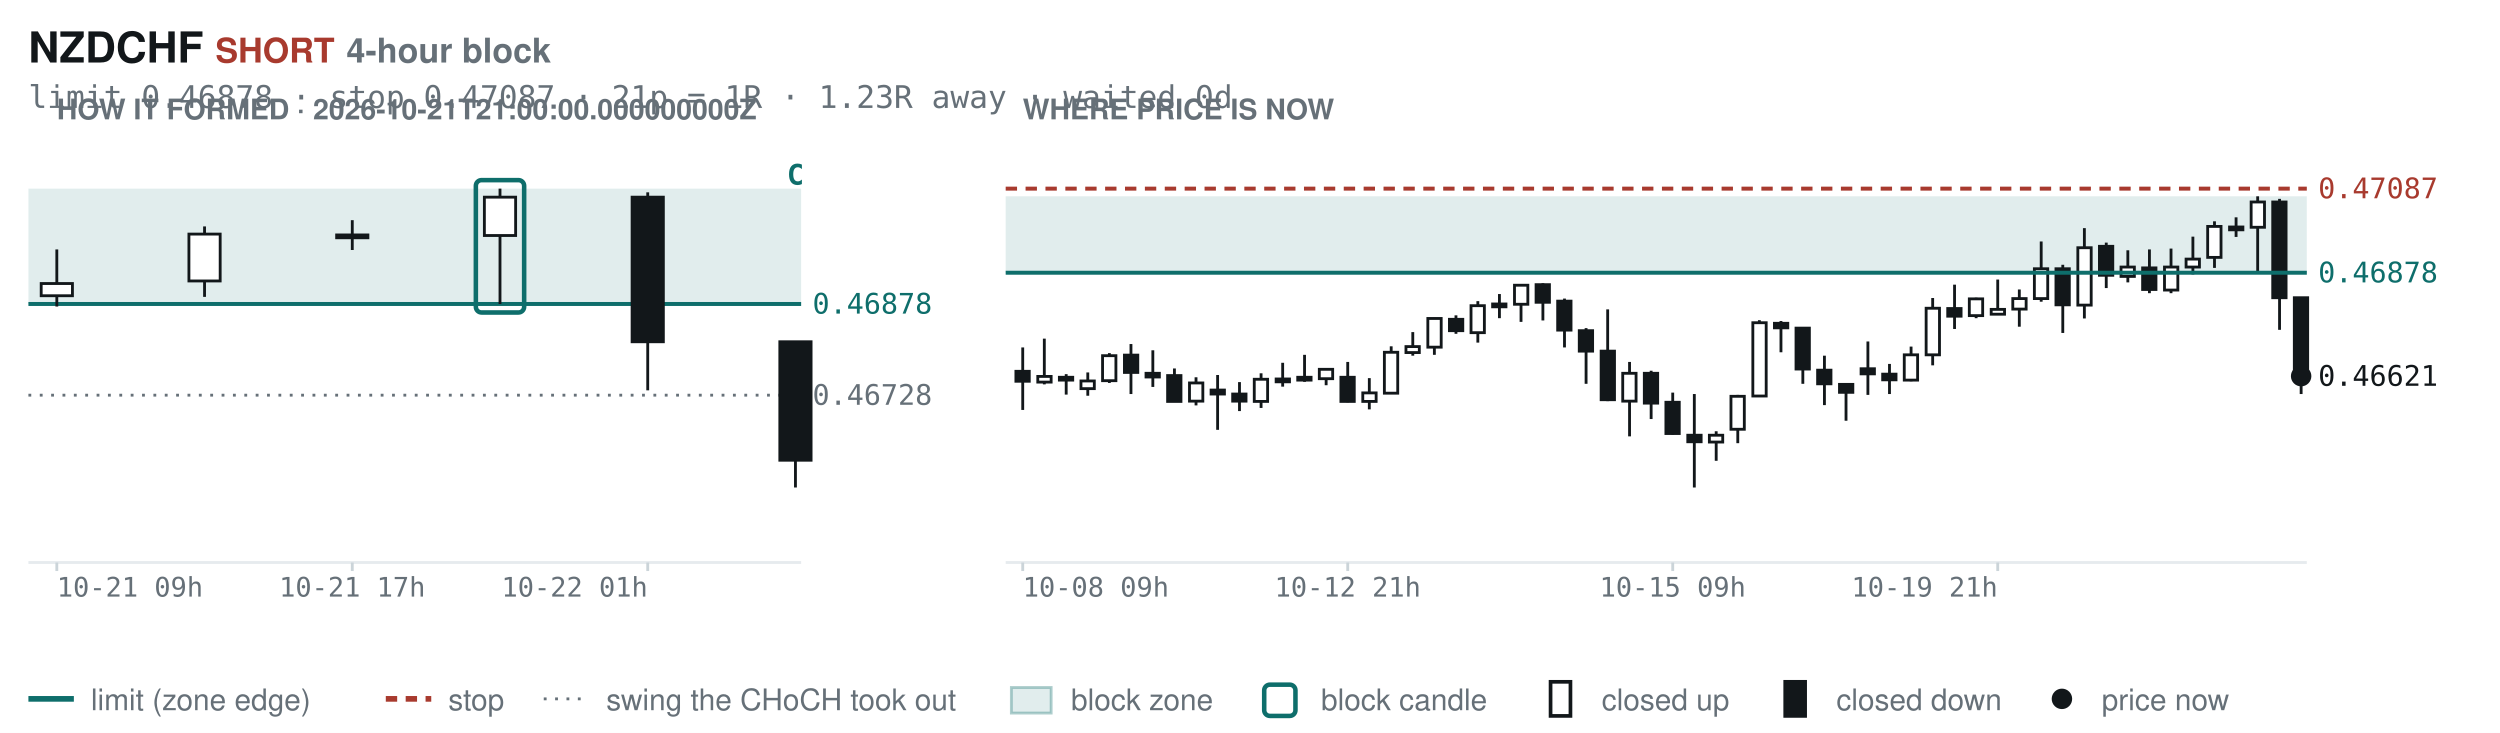
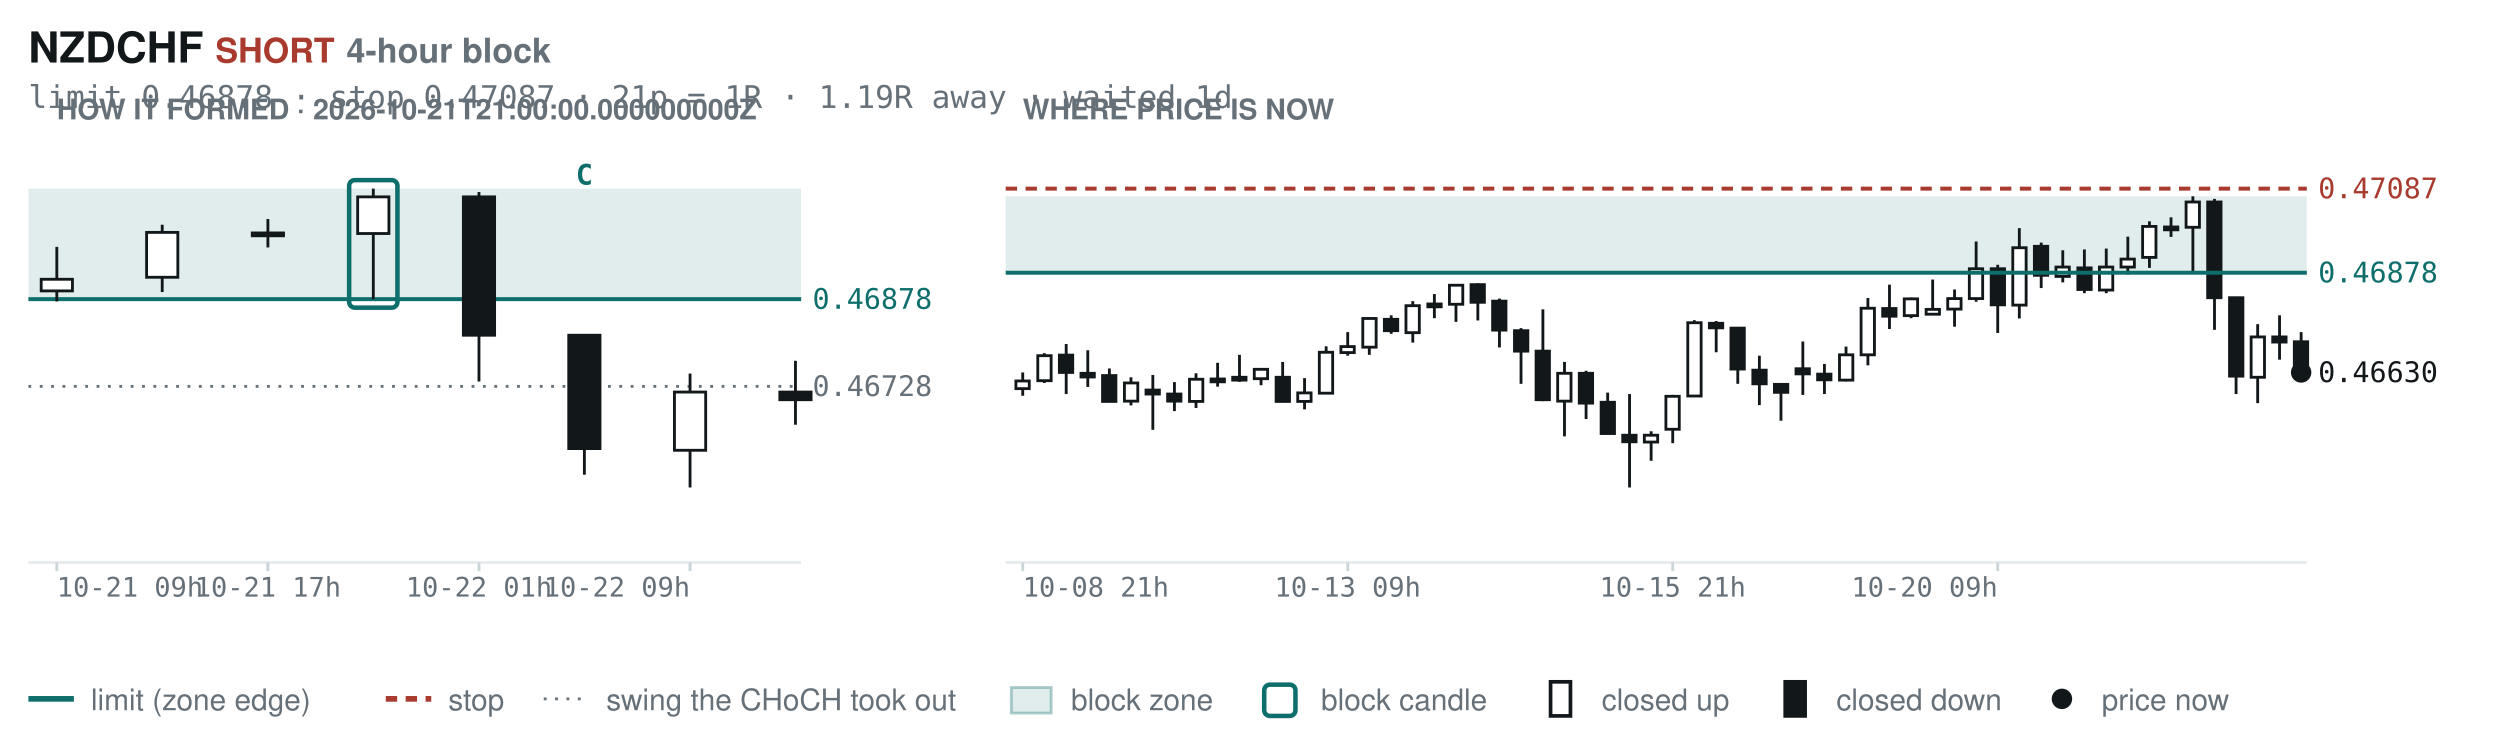
<svg xmlns="http://www.w3.org/2000/svg" viewBox="0 0 880 258" width="880" height="258" role="img" aria-label="NZDCHF short order block: the candles that formed it, and where price is now">
  <rect width="880" height="258" fill="#FFFFFF" />
  <text x="10" y="22" fill="#12171A" font-family="system-ui,-apple-system,Segoe UI,Helvetica,Arial,sans-serif" font-size="15" font-weight="700">NZDCHF <tspan fill="#A83A2E" font-size="12">SHORT</tspan>
    <tspan fill="#667078" font-size="12">4-hour block</tspan>
  </text>
-   <text x="10" y="38" fill="#667078" font-family="ui-monospace,SFMono-Regular,Menlo,Consolas,monospace" font-size="11">limit 0.46878 · stop 0.47087 · 21p = 1R · 1.23R away · waited 0d</text>
+   <text x="10" y="38" fill="#667078" font-family="ui-monospace,SFMono-Regular,Menlo,Consolas,monospace" font-size="11">limit 0.46878 · stop 0.47087 · 21p = 1R · 1.19R away · waited 1d</text>
  <text x="20" y="42" fill="#667078" font-family="system-ui,-apple-system,Segoe UI,Helvetica,Arial,sans-serif" font-size="10" font-weight="600">HOW IT FORMED · 2026-10-21T21:00:00.000000000Z</text>
  <text x="360" y="42" fill="#667078" font-family="system-ui,-apple-system,Segoe UI,Helvetica,Arial,sans-serif" font-size="10" font-weight="600">WHERE PRICE IS NOW</text>
-   <rect x="10.0" y="66.4" width="272.0" height="40.6" fill="#0E6E6B1F" />
-   <line x1="10.0" y1="139.1" x2="282.0" y2="139.1" stroke="#667078" stroke-width="1" stroke-dasharray="1 3" />
-   <line x1="10.0" y1="107.0" x2="282.0" y2="107.0" stroke="#0E6E6B" stroke-width="1.4" />
-   <line x1="20.0" y1="87.8" x2="20.0" y2="107.9" stroke="#12171A" stroke-width="1" />
-   <rect x="14.5" y="99.8" width="11.0" height="4.3" fill="#FFFFFF" stroke="#12171A" stroke-width="1" />
-   <line x1="72.0" y1="79.7" x2="72.0" y2="104.5" stroke="#12171A" stroke-width="1" />
-   <rect x="66.5" y="82.4" width="11.0" height="16.5" fill="#FFFFFF" stroke="#12171A" stroke-width="1" />
-   <line x1="124.0" y1="77.5" x2="124.0" y2="88.0" stroke="#12171A" stroke-width="1" />
-   <rect x="118.5" y="82.7" width="11.0" height="1.0" fill="#FFFFFF" stroke="#12171A" stroke-width="1" />
-   <line x1="176.0" y1="66.4" x2="176.0" y2="107.0" stroke="#12171A" stroke-width="1" />
-   <rect x="170.5" y="69.4" width="11.0" height="13.5" fill="#FFFFFF" stroke="#12171A" stroke-width="1" />
-   <line x1="228.0" y1="67.7" x2="228.0" y2="137.4" stroke="#12171A" stroke-width="1" />
-   <rect x="222.5" y="69.4" width="11.0" height="50.9" fill="#12171A" stroke="#12171A" stroke-width="1" />
-   <line x1="280.0" y1="120.3" x2="280.0" y2="171.6" stroke="#12171A" stroke-width="1" />
-   <rect x="274.5" y="120.3" width="11.0" height="41.7" fill="#12171A" stroke="#12171A" stroke-width="1" />
-   <rect x="167.5" y="63.4" width="17.0" height="46.6" fill="none" stroke="#0E6E6B" stroke-width="1.6" rx="2" />
-   <text x="280.0" y="65" fill="#0E6E6B" text-anchor="middle" font-family="ui-monospace,SFMono-Regular,Menlo,Consolas,monospace" font-size="10" font-weight="700">C</text>
+   <rect x="10.0" y="66.4" width="272.0" height="38.9" fill="#0E6E6B1F" />
+   <line x1="10.0" y1="136.0" x2="282.0" y2="136.0" stroke="#667078" stroke-width="1" stroke-dasharray="1 3" />
+   <line x1="10.0" y1="105.3" x2="282.0" y2="105.3" stroke="#0E6E6B" stroke-width="1.4" />
+   <line x1="20.0" y1="86.9" x2="20.0" y2="106.1" stroke="#12171A" stroke-width="1" />
+   <rect x="14.5" y="98.3" width="11.0" height="4.1" fill="#FFFFFF" stroke="#12171A" stroke-width="1" />
+   <line x1="57.1" y1="79.1" x2="57.1" y2="102.8" stroke="#12171A" stroke-width="1" />
+   <rect x="51.6" y="81.8" width="11.0" height="15.8" fill="#FFFFFF" stroke="#12171A" stroke-width="1" />
+   <line x1="94.3" y1="77.1" x2="94.3" y2="87.1" stroke="#12171A" stroke-width="1" />
+   <rect x="88.8" y="82.0" width="11.0" height="1.0" fill="#FFFFFF" stroke="#12171A" stroke-width="1" />
+   <line x1="131.4" y1="66.4" x2="131.4" y2="105.3" stroke="#12171A" stroke-width="1" />
+   <rect x="125.9" y="69.3" width="11.0" height="12.9" fill="#FFFFFF" stroke="#12171A" stroke-width="1" />
+   <line x1="168.6" y1="67.6" x2="168.6" y2="134.3" stroke="#12171A" stroke-width="1" />
+   <rect x="163.1" y="69.3" width="11.0" height="48.7" fill="#12171A" stroke="#12171A" stroke-width="1" />
+   <line x1="205.7" y1="118.0" x2="205.7" y2="167.1" stroke="#12171A" stroke-width="1" />
+   <rect x="200.2" y="118.0" width="11.0" height="39.9" fill="#12171A" stroke="#12171A" stroke-width="1" />
+   <line x1="242.9" y1="131.5" x2="242.9" y2="171.6" stroke="#12171A" stroke-width="1" />
+   <rect x="237.4" y="138.0" width="11.0" height="20.5" fill="#FFFFFF" stroke="#12171A" stroke-width="1" />
+   <line x1="280.0" y1="127.0" x2="280.0" y2="149.5" stroke="#12171A" stroke-width="1" />
+   <rect x="274.5" y="138.0" width="11.0" height="2.7" fill="#12171A" stroke="#12171A" stroke-width="1" />
+   <rect x="122.9" y="63.4" width="17.0" height="44.9" fill="none" stroke="#0E6E6B" stroke-width="1.6" rx="2" />
+   <text x="205.7" y="65" fill="#0E6E6B" text-anchor="middle" font-family="ui-monospace,SFMono-Regular,Menlo,Consolas,monospace" font-size="10" font-weight="700">C</text>
  <line x1="10.0" y1="198.0" x2="282.0" y2="198.0" stroke="#E6EBEE" stroke-width="1" />
  <line x1="20.0" y1="198.0" x2="20.0" y2="201.0" stroke="#CBD4D9" stroke-width="1" />
  <text x="20.0" y="210.0" fill="#667078" text-anchor="start" font-family="ui-monospace,SFMono-Regular,Menlo,Consolas,monospace" font-size="9.5">10-21 09h</text>
-   <line x1="124.0" y1="198.0" x2="124.0" y2="201.0" stroke="#CBD4D9" stroke-width="1" />
-   <text x="124.0" y="210.0" fill="#667078" text-anchor="middle" font-family="ui-monospace,SFMono-Regular,Menlo,Consolas,monospace" font-size="9.5">10-21 17h</text>
-   <line x1="228.0" y1="198.0" x2="228.0" y2="201.0" stroke="#CBD4D9" stroke-width="1" />
-   <text x="228.0" y="210.0" fill="#667078" text-anchor="end" font-family="ui-monospace,SFMono-Regular,Menlo,Consolas,monospace" font-size="9.5">10-22 01h</text>
-   <text x="286.0" y="110.4" fill="#0E6E6B" font-family="ui-monospace,SFMono-Regular,Menlo,Consolas,monospace" font-size="10">0.46878</text>
-   <text x="286.0" y="142.5" fill="#667078" font-family="ui-monospace,SFMono-Regular,Menlo,Consolas,monospace" font-size="10">0.46728</text>
+   <line x1="94.3" y1="198.0" x2="94.3" y2="201.0" stroke="#CBD4D9" stroke-width="1" />
+   <text x="94.3" y="210.0" fill="#667078" text-anchor="middle" font-family="ui-monospace,SFMono-Regular,Menlo,Consolas,monospace" font-size="9.5">10-21 17h</text>
+   <line x1="168.6" y1="198.0" x2="168.6" y2="201.0" stroke="#CBD4D9" stroke-width="1" />
+   <text x="168.6" y="210.0" fill="#667078" text-anchor="middle" font-family="ui-monospace,SFMono-Regular,Menlo,Consolas,monospace" font-size="9.5">10-22 01h</text>
+   <line x1="242.9" y1="198.0" x2="242.9" y2="201.0" stroke="#CBD4D9" stroke-width="1" />
+   <text x="242.9" y="210.0" fill="#667078" text-anchor="end" font-family="ui-monospace,SFMono-Regular,Menlo,Consolas,monospace" font-size="9.5">10-22 09h</text>
+   <text x="286.0" y="108.7" fill="#0E6E6B" font-family="ui-monospace,SFMono-Regular,Menlo,Consolas,monospace" font-size="10">0.46878</text>
+   <text x="286.0" y="139.4" fill="#667078" font-family="ui-monospace,SFMono-Regular,Menlo,Consolas,monospace" font-size="10">0.46728</text>
  <rect x="354.0" y="69.1" width="458.0" height="26.9" fill="#0E6E6B1F" />
-   <line x1="360.0" y1="122.3" x2="360.0" y2="144.3" stroke="#12171A" stroke-width="1" />
-   <rect x="357.6" y="130.7" width="4.7" height="3.5" fill="#12171A" stroke="#12171A" stroke-width="1" />
-   <line x1="367.6" y1="119.2" x2="367.6" y2="135.3" stroke="#12171A" stroke-width="1" />
-   <rect x="365.3" y="132.5" width="4.7" height="2.0" fill="#FFFFFF" stroke="#12171A" stroke-width="1" />
-   <line x1="375.3" y1="131.7" x2="375.3" y2="138.9" stroke="#12171A" stroke-width="1" />
-   <rect x="372.9" y="132.8" width="4.7" height="1.0" fill="#12171A" stroke="#12171A" stroke-width="1" />
-   <line x1="382.9" y1="131.1" x2="382.9" y2="139.3" stroke="#12171A" stroke-width="1" />
-   <rect x="380.5" y="134.1" width="4.7" height="2.7" fill="#FFFFFF" stroke="#12171A" stroke-width="1" />
-   <line x1="390.5" y1="124.3" x2="390.5" y2="134.8" stroke="#12171A" stroke-width="1" />
-   <rect x="388.1" y="125.2" width="4.7" height="8.8" fill="#FFFFFF" stroke="#12171A" stroke-width="1" />
-   <line x1="398.1" y1="121.1" x2="398.1" y2="138.7" stroke="#12171A" stroke-width="1" />
-   <rect x="395.8" y="125.0" width="4.7" height="6.1" fill="#12171A" stroke="#12171A" stroke-width="1" />
-   <line x1="405.8" y1="123.3" x2="405.8" y2="136.2" stroke="#12171A" stroke-width="1" />
-   <rect x="403.4" y="131.4" width="4.7" height="1.3" fill="#12171A" stroke="#12171A" stroke-width="1" />
-   <line x1="413.4" y1="129.7" x2="413.4" y2="141.3" stroke="#12171A" stroke-width="1" />
-   <rect x="411.0" y="132.2" width="4.7" height="9.1" fill="#12171A" stroke="#12171A" stroke-width="1" />
-   <line x1="421.0" y1="132.8" x2="421.0" y2="142.7" stroke="#12171A" stroke-width="1" />
-   <rect x="418.7" y="134.8" width="4.7" height="6.4" fill="#FFFFFF" stroke="#12171A" stroke-width="1" />
-   <line x1="428.6" y1="132.0" x2="428.6" y2="151.3" stroke="#12171A" stroke-width="1" />
-   <rect x="426.3" y="137.3" width="4.7" height="1.4" fill="#12171A" stroke="#12171A" stroke-width="1" />
-   <line x1="436.3" y1="134.5" x2="436.3" y2="144.7" stroke="#12171A" stroke-width="1" />
-   <rect x="433.9" y="138.7" width="4.7" height="2.5" fill="#12171A" stroke="#12171A" stroke-width="1" />
-   <line x1="443.9" y1="131.4" x2="443.9" y2="143.6" stroke="#12171A" stroke-width="1" />
-   <rect x="441.5" y="133.5" width="4.7" height="7.8" fill="#FFFFFF" stroke="#12171A" stroke-width="1" />
-   <line x1="451.5" y1="127.7" x2="451.5" y2="136.1" stroke="#12171A" stroke-width="1" />
-   <rect x="449.2" y="133.4" width="4.7" height="1.0" fill="#12171A" stroke="#12171A" stroke-width="1" />
-   <line x1="459.2" y1="124.9" x2="459.2" y2="134.4" stroke="#12171A" stroke-width="1" />
-   <rect x="456.8" y="132.8" width="4.7" height="1.0" fill="#FFFFFF" stroke="#12171A" stroke-width="1" />
-   <line x1="466.8" y1="129.8" x2="466.8" y2="135.6" stroke="#12171A" stroke-width="1" />
-   <rect x="464.4" y="130.0" width="4.7" height="3.3" fill="#FFFFFF" stroke="#12171A" stroke-width="1" />
-   <line x1="474.4" y1="127.4" x2="474.4" y2="141.6" stroke="#12171A" stroke-width="1" />
-   <rect x="472.0" y="132.8" width="4.7" height="8.5" fill="#12171A" stroke="#12171A" stroke-width="1" />
-   <line x1="482.0" y1="133.1" x2="482.0" y2="144.1" stroke="#12171A" stroke-width="1" />
-   <rect x="479.7" y="138.3" width="4.7" height="3.0" fill="#FFFFFF" stroke="#12171A" stroke-width="1" />
-   <line x1="489.7" y1="121.9" x2="489.7" y2="138.5" stroke="#12171A" stroke-width="1" />
-   <rect x="487.3" y="124.0" width="4.7" height="14.4" fill="#FFFFFF" stroke="#12171A" stroke-width="1" />
-   <line x1="497.3" y1="116.9" x2="497.3" y2="125.2" stroke="#12171A" stroke-width="1" />
-   <rect x="494.9" y="122.0" width="4.7" height="2.1" fill="#FFFFFF" stroke="#12171A" stroke-width="1" />
-   <line x1="504.9" y1="111.9" x2="504.9" y2="124.9" stroke="#12171A" stroke-width="1" />
-   <rect x="502.6" y="112.1" width="4.7" height="10.1" fill="#FFFFFF" stroke="#12171A" stroke-width="1" />
-   <line x1="512.5" y1="111.0" x2="512.5" y2="117.5" stroke="#12171A" stroke-width="1" />
-   <rect x="510.2" y="112.4" width="4.7" height="4.0" fill="#12171A" stroke="#12171A" stroke-width="1" />
-   <line x1="520.2" y1="106.0" x2="520.2" y2="120.6" stroke="#12171A" stroke-width="1" />
-   <rect x="517.8" y="107.6" width="4.7" height="9.5" fill="#FFFFFF" stroke="#12171A" stroke-width="1" />
-   <line x1="527.8" y1="103.5" x2="527.8" y2="112.0" stroke="#12171A" stroke-width="1" />
-   <rect x="525.4" y="107.0" width="4.7" height="1.0" fill="#FFFFFF" stroke="#12171A" stroke-width="1" />
-   <line x1="535.4" y1="100.4" x2="535.4" y2="113.3" stroke="#12171A" stroke-width="1" />
-   <rect x="533.1" y="100.4" width="4.7" height="6.7" fill="#FFFFFF" stroke="#12171A" stroke-width="1" />
-   <line x1="543.1" y1="99.7" x2="543.1" y2="112.8" stroke="#12171A" stroke-width="1" />
-   <rect x="540.7" y="100.2" width="4.7" height="6.2" fill="#12171A" stroke="#12171A" stroke-width="1" />
-   <line x1="550.7" y1="105.1" x2="550.7" y2="122.3" stroke="#12171A" stroke-width="1" />
-   <rect x="548.3" y="106.0" width="4.7" height="10.2" fill="#12171A" stroke="#12171A" stroke-width="1" />
-   <line x1="558.3" y1="115.5" x2="558.3" y2="135.1" stroke="#12171A" stroke-width="1" />
-   <rect x="555.9" y="116.4" width="4.7" height="7.2" fill="#12171A" stroke="#12171A" stroke-width="1" />
-   <line x1="565.9" y1="108.9" x2="565.9" y2="141.2" stroke="#12171A" stroke-width="1" />
-   <rect x="563.6" y="123.6" width="4.7" height="17.1" fill="#12171A" stroke="#12171A" stroke-width="1" />
-   <line x1="573.6" y1="127.4" x2="573.6" y2="153.6" stroke="#12171A" stroke-width="1" />
-   <rect x="571.2" y="131.4" width="4.7" height="9.8" fill="#FFFFFF" stroke="#12171A" stroke-width="1" />
-   <line x1="581.2" y1="130.5" x2="581.2" y2="147.5" stroke="#12171A" stroke-width="1" />
-   <rect x="578.8" y="131.4" width="4.7" height="10.5" fill="#12171A" stroke="#12171A" stroke-width="1" />
-   <line x1="588.8" y1="138.2" x2="588.8" y2="153.0" stroke="#12171A" stroke-width="1" />
-   <rect x="586.4" y="141.6" width="4.7" height="11.0" fill="#12171A" stroke="#12171A" stroke-width="1" />
-   <line x1="596.4" y1="138.7" x2="596.4" y2="171.6" stroke="#12171A" stroke-width="1" />
-   <rect x="594.1" y="153.2" width="4.7" height="2.3" fill="#12171A" stroke="#12171A" stroke-width="1" />
-   <line x1="604.1" y1="151.8" x2="604.1" y2="162.2" stroke="#12171A" stroke-width="1" />
-   <rect x="601.7" y="153.2" width="4.7" height="2.4" fill="#FFFFFF" stroke="#12171A" stroke-width="1" />
-   <line x1="611.7" y1="139.0" x2="611.7" y2="156.0" stroke="#12171A" stroke-width="1" />
-   <rect x="609.3" y="139.5" width="4.7" height="11.6" fill="#FFFFFF" stroke="#12171A" stroke-width="1" />
-   <line x1="619.3" y1="112.7" x2="619.3" y2="139.3" stroke="#12171A" stroke-width="1" />
-   <rect x="617.0" y="113.6" width="4.7" height="25.8" fill="#FFFFFF" stroke="#12171A" stroke-width="1" />
-   <line x1="626.9" y1="113.0" x2="626.9" y2="124.0" stroke="#12171A" stroke-width="1" />
-   <rect x="624.6" y="113.8" width="4.7" height="1.6" fill="#12171A" stroke="#12171A" stroke-width="1" />
-   <line x1="634.6" y1="115.5" x2="634.6" y2="135.1" stroke="#12171A" stroke-width="1" />
-   <rect x="632.2" y="115.5" width="4.7" height="14.4" fill="#12171A" stroke="#12171A" stroke-width="1" />
-   <line x1="642.2" y1="125.2" x2="642.2" y2="142.6" stroke="#12171A" stroke-width="1" />
-   <rect x="639.8" y="130.3" width="4.7" height="4.8" fill="#12171A" stroke="#12171A" stroke-width="1" />
-   <line x1="649.8" y1="135.3" x2="649.8" y2="148.1" stroke="#12171A" stroke-width="1" />
-   <rect x="647.5" y="135.3" width="4.7" height="2.8" fill="#12171A" stroke="#12171A" stroke-width="1" />
-   <line x1="657.5" y1="120.2" x2="657.5" y2="139.0" stroke="#12171A" stroke-width="1" />
-   <rect x="655.1" y="129.8" width="4.7" height="1.8" fill="#12171A" stroke="#12171A" stroke-width="1" />
-   <line x1="665.1" y1="128.1" x2="665.1" y2="138.7" stroke="#12171A" stroke-width="1" />
-   <rect x="662.7" y="131.7" width="4.7" height="2.0" fill="#12171A" stroke="#12171A" stroke-width="1" />
-   <line x1="672.7" y1="122.0" x2="672.7" y2="134.2" stroke="#12171A" stroke-width="1" />
-   <rect x="670.3" y="124.9" width="4.7" height="8.9" fill="#FFFFFF" stroke="#12171A" stroke-width="1" />
-   <line x1="680.3" y1="104.9" x2="680.3" y2="128.6" stroke="#12171A" stroke-width="1" />
-   <rect x="678.0" y="108.5" width="4.7" height="16.4" fill="#FFFFFF" stroke="#12171A" stroke-width="1" />
-   <line x1="688.0" y1="100.2" x2="688.0" y2="115.8" stroke="#12171A" stroke-width="1" />
-   <rect x="685.6" y="108.6" width="4.7" height="2.7" fill="#12171A" stroke="#12171A" stroke-width="1" />
-   <line x1="695.6" y1="104.8" x2="695.6" y2="112.0" stroke="#12171A" stroke-width="1" />
-   <rect x="693.2" y="105.2" width="4.7" height="5.9" fill="#FFFFFF" stroke="#12171A" stroke-width="1" />
-   <line x1="703.2" y1="98.4" x2="703.2" y2="110.6" stroke="#12171A" stroke-width="1" />
-   <rect x="700.9" y="108.9" width="4.7" height="1.7" fill="#FFFFFF" stroke="#12171A" stroke-width="1" />
-   <line x1="710.8" y1="101.9" x2="710.8" y2="115.0" stroke="#12171A" stroke-width="1" />
-   <rect x="708.5" y="105.1" width="4.7" height="3.7" fill="#FFFFFF" stroke="#12171A" stroke-width="1" />
-   <line x1="718.5" y1="85.0" x2="718.5" y2="106.2" stroke="#12171A" stroke-width="1" />
-   <rect x="716.1" y="94.6" width="4.7" height="10.5" fill="#FFFFFF" stroke="#12171A" stroke-width="1" />
-   <line x1="726.1" y1="93.2" x2="726.1" y2="117.2" stroke="#12171A" stroke-width="1" />
-   <rect x="723.7" y="94.6" width="4.7" height="12.7" fill="#12171A" stroke="#12171A" stroke-width="1" />
-   <line x1="733.7" y1="80.3" x2="733.7" y2="112.1" stroke="#12171A" stroke-width="1" />
-   <rect x="731.4" y="87.2" width="4.7" height="20.2" fill="#FFFFFF" stroke="#12171A" stroke-width="1" />
-   <line x1="741.4" y1="85.4" x2="741.4" y2="101.4" stroke="#12171A" stroke-width="1" />
-   <rect x="739.0" y="86.7" width="4.7" height="10.2" fill="#12171A" stroke="#12171A" stroke-width="1" />
-   <line x1="749.0" y1="88.1" x2="749.0" y2="99.4" stroke="#12171A" stroke-width="1" />
-   <rect x="746.6" y="94.0" width="4.7" height="3.3" fill="#FFFFFF" stroke="#12171A" stroke-width="1" />
-   <line x1="756.6" y1="87.8" x2="756.6" y2="103.2" stroke="#12171A" stroke-width="1" />
-   <rect x="754.2" y="94.3" width="4.7" height="7.6" fill="#12171A" stroke="#12171A" stroke-width="1" />
-   <line x1="764.2" y1="87.5" x2="764.2" y2="103.2" stroke="#12171A" stroke-width="1" />
-   <rect x="761.9" y="94.0" width="4.7" height="8.1" fill="#FFFFFF" stroke="#12171A" stroke-width="1" />
-   <line x1="771.9" y1="83.3" x2="771.9" y2="96.6" stroke="#12171A" stroke-width="1" />
-   <rect x="769.5" y="91.2" width="4.7" height="2.8" fill="#FFFFFF" stroke="#12171A" stroke-width="1" />
-   <line x1="779.5" y1="77.9" x2="779.5" y2="94.3" stroke="#12171A" stroke-width="1" />
-   <rect x="777.1" y="79.7" width="4.7" height="10.9" fill="#FFFFFF" stroke="#12171A" stroke-width="1" />
-   <line x1="787.1" y1="76.5" x2="787.1" y2="83.4" stroke="#12171A" stroke-width="1" />
-   <rect x="784.8" y="79.9" width="4.7" height="1.0" fill="#FFFFFF" stroke="#12171A" stroke-width="1" />
-   <line x1="794.7" y1="69.1" x2="794.7" y2="96.0" stroke="#12171A" stroke-width="1" />
-   <rect x="792.4" y="71.1" width="4.7" height="8.9" fill="#FFFFFF" stroke="#12171A" stroke-width="1" />
-   <line x1="802.4" y1="70.0" x2="802.4" y2="116.1" stroke="#12171A" stroke-width="1" />
-   <rect x="800.0" y="71.1" width="4.7" height="33.7" fill="#12171A" stroke="#12171A" stroke-width="1" />
-   <line x1="810.0" y1="104.8" x2="810.0" y2="138.7" stroke="#12171A" stroke-width="1" />
-   <rect x="807.6" y="104.8" width="4.7" height="27.6" fill="#12171A" stroke="#12171A" stroke-width="1" />
+   <line x1="360.0" y1="131.1" x2="360.0" y2="139.3" stroke="#12171A" stroke-width="1" />
+   <rect x="357.6" y="134.1" width="4.7" height="2.7" fill="#FFFFFF" stroke="#12171A" stroke-width="1" />
+   <line x1="367.6" y1="124.3" x2="367.6" y2="134.8" stroke="#12171A" stroke-width="1" />
+   <rect x="365.3" y="125.2" width="4.7" height="8.8" fill="#FFFFFF" stroke="#12171A" stroke-width="1" />
+   <line x1="375.3" y1="121.1" x2="375.3" y2="138.7" stroke="#12171A" stroke-width="1" />
+   <rect x="372.9" y="125.0" width="4.7" height="6.1" fill="#12171A" stroke="#12171A" stroke-width="1" />
+   <line x1="382.9" y1="123.3" x2="382.9" y2="136.2" stroke="#12171A" stroke-width="1" />
+   <rect x="380.5" y="131.4" width="4.7" height="1.3" fill="#12171A" stroke="#12171A" stroke-width="1" />
+   <line x1="390.5" y1="129.7" x2="390.5" y2="141.3" stroke="#12171A" stroke-width="1" />
+   <rect x="388.1" y="132.2" width="4.7" height="9.1" fill="#12171A" stroke="#12171A" stroke-width="1" />
+   <line x1="398.1" y1="132.8" x2="398.1" y2="142.7" stroke="#12171A" stroke-width="1" />
+   <rect x="395.8" y="134.8" width="4.7" height="6.4" fill="#FFFFFF" stroke="#12171A" stroke-width="1" />
+   <line x1="405.8" y1="132.0" x2="405.8" y2="151.3" stroke="#12171A" stroke-width="1" />
+   <rect x="403.4" y="137.3" width="4.7" height="1.4" fill="#12171A" stroke="#12171A" stroke-width="1" />
+   <line x1="413.4" y1="134.5" x2="413.4" y2="144.7" stroke="#12171A" stroke-width="1" />
+   <rect x="411.0" y="138.7" width="4.7" height="2.5" fill="#12171A" stroke="#12171A" stroke-width="1" />
+   <line x1="421.0" y1="131.4" x2="421.0" y2="143.6" stroke="#12171A" stroke-width="1" />
+   <rect x="418.7" y="133.5" width="4.7" height="7.8" fill="#FFFFFF" stroke="#12171A" stroke-width="1" />
+   <line x1="428.6" y1="127.7" x2="428.6" y2="136.1" stroke="#12171A" stroke-width="1" />
+   <rect x="426.3" y="133.4" width="4.7" height="1.0" fill="#12171A" stroke="#12171A" stroke-width="1" />
+   <line x1="436.3" y1="124.9" x2="436.3" y2="134.4" stroke="#12171A" stroke-width="1" />
+   <rect x="433.9" y="132.8" width="4.7" height="1.0" fill="#FFFFFF" stroke="#12171A" stroke-width="1" />
+   <line x1="443.9" y1="129.8" x2="443.9" y2="135.6" stroke="#12171A" stroke-width="1" />
+   <rect x="441.5" y="130.0" width="4.7" height="3.3" fill="#FFFFFF" stroke="#12171A" stroke-width="1" />
+   <line x1="451.5" y1="127.4" x2="451.5" y2="141.6" stroke="#12171A" stroke-width="1" />
+   <rect x="449.2" y="132.8" width="4.7" height="8.5" fill="#12171A" stroke="#12171A" stroke-width="1" />
+   <line x1="459.2" y1="133.1" x2="459.2" y2="144.1" stroke="#12171A" stroke-width="1" />
+   <rect x="456.8" y="138.3" width="4.7" height="3.0" fill="#FFFFFF" stroke="#12171A" stroke-width="1" />
+   <line x1="466.8" y1="121.9" x2="466.8" y2="138.5" stroke="#12171A" stroke-width="1" />
+   <rect x="464.4" y="124.0" width="4.7" height="14.4" fill="#FFFFFF" stroke="#12171A" stroke-width="1" />
+   <line x1="474.4" y1="116.9" x2="474.4" y2="125.2" stroke="#12171A" stroke-width="1" />
+   <rect x="472.0" y="122.0" width="4.7" height="2.1" fill="#FFFFFF" stroke="#12171A" stroke-width="1" />
+   <line x1="482.0" y1="111.9" x2="482.0" y2="124.9" stroke="#12171A" stroke-width="1" />
+   <rect x="479.7" y="112.1" width="4.7" height="10.1" fill="#FFFFFF" stroke="#12171A" stroke-width="1" />
+   <line x1="489.7" y1="111.0" x2="489.7" y2="117.5" stroke="#12171A" stroke-width="1" />
+   <rect x="487.3" y="112.4" width="4.7" height="4.0" fill="#12171A" stroke="#12171A" stroke-width="1" />
+   <line x1="497.3" y1="106.0" x2="497.3" y2="120.6" stroke="#12171A" stroke-width="1" />
+   <rect x="494.9" y="107.6" width="4.7" height="9.5" fill="#FFFFFF" stroke="#12171A" stroke-width="1" />
+   <line x1="504.9" y1="103.5" x2="504.9" y2="112.0" stroke="#12171A" stroke-width="1" />
+   <rect x="502.6" y="107.0" width="4.7" height="1.0" fill="#FFFFFF" stroke="#12171A" stroke-width="1" />
+   <line x1="512.5" y1="100.4" x2="512.5" y2="113.3" stroke="#12171A" stroke-width="1" />
+   <rect x="510.2" y="100.4" width="4.7" height="6.7" fill="#FFFFFF" stroke="#12171A" stroke-width="1" />
+   <line x1="520.2" y1="99.7" x2="520.2" y2="112.8" stroke="#12171A" stroke-width="1" />
+   <rect x="517.8" y="100.2" width="4.7" height="6.2" fill="#12171A" stroke="#12171A" stroke-width="1" />
+   <line x1="527.8" y1="105.1" x2="527.8" y2="122.3" stroke="#12171A" stroke-width="1" />
+   <rect x="525.4" y="106.0" width="4.7" height="10.2" fill="#12171A" stroke="#12171A" stroke-width="1" />
+   <line x1="535.4" y1="115.5" x2="535.4" y2="135.1" stroke="#12171A" stroke-width="1" />
+   <rect x="533.1" y="116.4" width="4.7" height="7.2" fill="#12171A" stroke="#12171A" stroke-width="1" />
+   <line x1="543.1" y1="108.9" x2="543.1" y2="141.2" stroke="#12171A" stroke-width="1" />
+   <rect x="540.7" y="123.6" width="4.7" height="17.1" fill="#12171A" stroke="#12171A" stroke-width="1" />
+   <line x1="550.7" y1="127.4" x2="550.7" y2="153.6" stroke="#12171A" stroke-width="1" />
+   <rect x="548.3" y="131.4" width="4.7" height="9.8" fill="#FFFFFF" stroke="#12171A" stroke-width="1" />
+   <line x1="558.3" y1="130.5" x2="558.3" y2="147.5" stroke="#12171A" stroke-width="1" />
+   <rect x="555.9" y="131.4" width="4.7" height="10.5" fill="#12171A" stroke="#12171A" stroke-width="1" />
+   <line x1="565.9" y1="138.2" x2="565.9" y2="153.0" stroke="#12171A" stroke-width="1" />
+   <rect x="563.6" y="141.6" width="4.7" height="11.0" fill="#12171A" stroke="#12171A" stroke-width="1" />
+   <line x1="573.6" y1="138.7" x2="573.6" y2="171.6" stroke="#12171A" stroke-width="1" />
+   <rect x="571.2" y="153.2" width="4.7" height="2.3" fill="#12171A" stroke="#12171A" stroke-width="1" />
+   <line x1="581.2" y1="151.8" x2="581.2" y2="162.2" stroke="#12171A" stroke-width="1" />
+   <rect x="578.8" y="153.2" width="4.7" height="2.4" fill="#FFFFFF" stroke="#12171A" stroke-width="1" />
+   <line x1="588.8" y1="139.0" x2="588.8" y2="156.0" stroke="#12171A" stroke-width="1" />
+   <rect x="586.4" y="139.5" width="4.7" height="11.6" fill="#FFFFFF" stroke="#12171A" stroke-width="1" />
+   <line x1="596.4" y1="112.7" x2="596.4" y2="139.3" stroke="#12171A" stroke-width="1" />
+   <rect x="594.1" y="113.6" width="4.7" height="25.8" fill="#FFFFFF" stroke="#12171A" stroke-width="1" />
+   <line x1="604.1" y1="113.0" x2="604.1" y2="124.0" stroke="#12171A" stroke-width="1" />
+   <rect x="601.7" y="113.8" width="4.7" height="1.6" fill="#12171A" stroke="#12171A" stroke-width="1" />
+   <line x1="611.7" y1="115.5" x2="611.7" y2="135.1" stroke="#12171A" stroke-width="1" />
+   <rect x="609.3" y="115.5" width="4.7" height="14.4" fill="#12171A" stroke="#12171A" stroke-width="1" />
+   <line x1="619.3" y1="125.2" x2="619.3" y2="142.6" stroke="#12171A" stroke-width="1" />
+   <rect x="617.0" y="130.3" width="4.7" height="4.8" fill="#12171A" stroke="#12171A" stroke-width="1" />
+   <line x1="626.9" y1="135.3" x2="626.9" y2="148.1" stroke="#12171A" stroke-width="1" />
+   <rect x="624.6" y="135.3" width="4.7" height="2.8" fill="#12171A" stroke="#12171A" stroke-width="1" />
+   <line x1="634.6" y1="120.2" x2="634.6" y2="139.0" stroke="#12171A" stroke-width="1" />
+   <rect x="632.2" y="129.8" width="4.7" height="1.8" fill="#12171A" stroke="#12171A" stroke-width="1" />
+   <line x1="642.2" y1="128.1" x2="642.2" y2="138.7" stroke="#12171A" stroke-width="1" />
+   <rect x="639.8" y="131.7" width="4.7" height="2.0" fill="#12171A" stroke="#12171A" stroke-width="1" />
+   <line x1="649.8" y1="122.0" x2="649.8" y2="134.2" stroke="#12171A" stroke-width="1" />
+   <rect x="647.5" y="124.9" width="4.7" height="8.9" fill="#FFFFFF" stroke="#12171A" stroke-width="1" />
+   <line x1="657.5" y1="104.9" x2="657.5" y2="128.6" stroke="#12171A" stroke-width="1" />
+   <rect x="655.1" y="108.5" width="4.7" height="16.4" fill="#FFFFFF" stroke="#12171A" stroke-width="1" />
+   <line x1="665.1" y1="100.2" x2="665.1" y2="115.8" stroke="#12171A" stroke-width="1" />
+   <rect x="662.7" y="108.6" width="4.7" height="2.7" fill="#12171A" stroke="#12171A" stroke-width="1" />
+   <line x1="672.7" y1="104.8" x2="672.7" y2="112.0" stroke="#12171A" stroke-width="1" />
+   <rect x="670.3" y="105.2" width="4.7" height="5.9" fill="#FFFFFF" stroke="#12171A" stroke-width="1" />
+   <line x1="680.3" y1="98.4" x2="680.3" y2="110.6" stroke="#12171A" stroke-width="1" />
+   <rect x="678.0" y="108.9" width="4.7" height="1.7" fill="#FFFFFF" stroke="#12171A" stroke-width="1" />
+   <line x1="688.0" y1="101.9" x2="688.0" y2="115.0" stroke="#12171A" stroke-width="1" />
+   <rect x="685.6" y="105.1" width="4.7" height="3.7" fill="#FFFFFF" stroke="#12171A" stroke-width="1" />
+   <line x1="695.6" y1="85.0" x2="695.6" y2="106.2" stroke="#12171A" stroke-width="1" />
+   <rect x="693.2" y="94.6" width="4.7" height="10.5" fill="#FFFFFF" stroke="#12171A" stroke-width="1" />
+   <line x1="703.2" y1="93.2" x2="703.2" y2="117.2" stroke="#12171A" stroke-width="1" />
+   <rect x="700.9" y="94.6" width="4.7" height="12.7" fill="#12171A" stroke="#12171A" stroke-width="1" />
+   <line x1="710.8" y1="80.3" x2="710.8" y2="112.1" stroke="#12171A" stroke-width="1" />
+   <rect x="708.5" y="87.2" width="4.7" height="20.2" fill="#FFFFFF" stroke="#12171A" stroke-width="1" />
+   <line x1="718.5" y1="85.4" x2="718.5" y2="101.4" stroke="#12171A" stroke-width="1" />
+   <rect x="716.1" y="86.7" width="4.7" height="10.2" fill="#12171A" stroke="#12171A" stroke-width="1" />
+   <line x1="726.1" y1="88.1" x2="726.1" y2="99.4" stroke="#12171A" stroke-width="1" />
+   <rect x="723.7" y="94.0" width="4.7" height="3.3" fill="#FFFFFF" stroke="#12171A" stroke-width="1" />
+   <line x1="733.7" y1="87.8" x2="733.7" y2="103.2" stroke="#12171A" stroke-width="1" />
+   <rect x="731.4" y="94.3" width="4.7" height="7.6" fill="#12171A" stroke="#12171A" stroke-width="1" />
+   <line x1="741.4" y1="87.5" x2="741.4" y2="103.2" stroke="#12171A" stroke-width="1" />
+   <rect x="739.0" y="94.0" width="4.7" height="8.1" fill="#FFFFFF" stroke="#12171A" stroke-width="1" />
+   <line x1="749.0" y1="83.3" x2="749.0" y2="96.6" stroke="#12171A" stroke-width="1" />
+   <rect x="746.6" y="91.2" width="4.7" height="2.8" fill="#FFFFFF" stroke="#12171A" stroke-width="1" />
+   <line x1="756.6" y1="77.9" x2="756.6" y2="94.3" stroke="#12171A" stroke-width="1" />
+   <rect x="754.2" y="79.7" width="4.7" height="10.9" fill="#FFFFFF" stroke="#12171A" stroke-width="1" />
+   <line x1="764.2" y1="76.5" x2="764.2" y2="83.4" stroke="#12171A" stroke-width="1" />
+   <rect x="761.9" y="79.9" width="4.7" height="1.0" fill="#FFFFFF" stroke="#12171A" stroke-width="1" />
+   <line x1="771.9" y1="69.1" x2="771.9" y2="96.0" stroke="#12171A" stroke-width="1" />
+   <rect x="769.5" y="71.1" width="4.7" height="8.9" fill="#FFFFFF" stroke="#12171A" stroke-width="1" />
+   <line x1="779.5" y1="70.0" x2="779.5" y2="116.1" stroke="#12171A" stroke-width="1" />
+   <rect x="777.1" y="71.1" width="4.7" height="33.7" fill="#12171A" stroke="#12171A" stroke-width="1" />
+   <line x1="787.1" y1="104.8" x2="787.1" y2="138.7" stroke="#12171A" stroke-width="1" />
+   <rect x="784.8" y="104.8" width="4.7" height="27.6" fill="#12171A" stroke="#12171A" stroke-width="1" />
+   <line x1="794.7" y1="114.1" x2="794.7" y2="141.9" stroke="#12171A" stroke-width="1" />
+   <rect x="792.4" y="118.6" width="4.7" height="14.2" fill="#FFFFFF" stroke="#12171A" stroke-width="1" />
+   <line x1="802.4" y1="111.0" x2="802.4" y2="126.6" stroke="#12171A" stroke-width="1" />
+   <rect x="800.0" y="118.6" width="4.7" height="1.8" fill="#12171A" stroke="#12171A" stroke-width="1" />
+   <line x1="810.0" y1="116.9" x2="810.0" y2="132.9" stroke="#12171A" stroke-width="1" />
+   <rect x="807.6" y="120.3" width="4.7" height="10.8" fill="#12171A" stroke="#12171A" stroke-width="1" />
  <line x1="354.0" y1="96.0" x2="812.0" y2="96.0" stroke="#0E6E6B" stroke-width="1.4" />
  <line x1="354.0" y1="66.4" x2="812.0" y2="66.4" stroke="#A83A2E" stroke-width="1.4" stroke-dasharray="4 3" />
-   <circle cx="810.0" cy="132.4" r="3.6" fill="#12171A" />
+   <circle cx="810.0" cy="131.1" r="3.6" fill="#12171A" />
  <line x1="354.0" y1="198.0" x2="812.0" y2="198.0" stroke="#E6EBEE" stroke-width="1" />
  <line x1="360.0" y1="198.0" x2="360.0" y2="201.0" stroke="#CBD4D9" stroke-width="1" />
-   <text x="360.0" y="210.0" fill="#667078" text-anchor="start" font-family="ui-monospace,SFMono-Regular,Menlo,Consolas,monospace" font-size="9.5">10-08 09h</text>
+   <text x="360.0" y="210.0" fill="#667078" text-anchor="start" font-family="ui-monospace,SFMono-Regular,Menlo,Consolas,monospace" font-size="9.5">10-08 21h</text>
  <line x1="474.4" y1="198.0" x2="474.4" y2="201.0" stroke="#CBD4D9" stroke-width="1" />
-   <text x="474.4" y="210.0" fill="#667078" text-anchor="middle" font-family="ui-monospace,SFMono-Regular,Menlo,Consolas,monospace" font-size="9.5">10-12 21h</text>
+   <text x="474.4" y="210.0" fill="#667078" text-anchor="middle" font-family="ui-monospace,SFMono-Regular,Menlo,Consolas,monospace" font-size="9.5">10-13 09h</text>
  <line x1="588.8" y1="198.0" x2="588.8" y2="201.0" stroke="#CBD4D9" stroke-width="1" />
-   <text x="588.8" y="210.0" fill="#667078" text-anchor="middle" font-family="ui-monospace,SFMono-Regular,Menlo,Consolas,monospace" font-size="9.5">10-15 09h</text>
+   <text x="588.8" y="210.0" fill="#667078" text-anchor="middle" font-family="ui-monospace,SFMono-Regular,Menlo,Consolas,monospace" font-size="9.5">10-15 21h</text>
  <line x1="703.2" y1="198.0" x2="703.2" y2="201.0" stroke="#CBD4D9" stroke-width="1" />
-   <text x="703.2" y="210.0" fill="#667078" text-anchor="end" font-family="ui-monospace,SFMono-Regular,Menlo,Consolas,monospace" font-size="9.5">10-19 21h</text>
+   <text x="703.2" y="210.0" fill="#667078" text-anchor="end" font-family="ui-monospace,SFMono-Regular,Menlo,Consolas,monospace" font-size="9.5">10-20 09h</text>
  <text x="816.0" y="99.4" fill="#0E6E6B" font-family="ui-monospace,SFMono-Regular,Menlo,Consolas,monospace" font-size="10">0.46878</text>
  <text x="816.0" y="69.8" fill="#A83A2E" font-family="ui-monospace,SFMono-Regular,Menlo,Consolas,monospace" font-size="10">0.47087</text>
-   <text x="816.0" y="135.8" fill="#12171A" font-family="ui-monospace,SFMono-Regular,Menlo,Consolas,monospace" font-size="10">0.46621</text>
+   <text x="816.0" y="134.5" fill="#12171A" font-family="ui-monospace,SFMono-Regular,Menlo,Consolas,monospace" font-size="10">0.46630</text>
  <g transform="translate(10.0,242)">
    <line x1="0" y1="4" x2="16" y2="4" stroke="#0E6E6B" stroke-width="2" />
    <text x="22" y="8" fill="#667078" font-family="system-ui,-apple-system,Segoe UI,Helvetica,Arial,sans-serif" font-size="10.5">limit (zone edge)</text>
  </g>
  <g transform="translate(135.8,242)">
    <line x1="0" y1="4" x2="16" y2="4" stroke="#A83A2E" stroke-width="2" stroke-dasharray="4 3" />
    <text x="22" y="8" fill="#667078" font-family="system-ui,-apple-system,Segoe UI,Helvetica,Arial,sans-serif" font-size="10.5">stop</text>
  </g>
  <g transform="translate(191.4,242)">
    <line x1="0" y1="4" x2="16" y2="4" stroke="#667078" stroke-width="1" stroke-dasharray="1 3" />
    <text x="22" y="8" fill="#667078" font-family="system-ui,-apple-system,Segoe UI,Helvetica,Arial,sans-serif" font-size="10.5">swing the CHoCH took out</text>
  </g>
  <g transform="translate(355.0,242)">
    <rect x="1" y="0" width="14" height="9" fill="#0E6E6B1F" stroke="#0E6E6B55" />
    <text x="22" y="8" fill="#667078" font-family="system-ui,-apple-system,Segoe UI,Helvetica,Arial,sans-serif" font-size="10.5">block zone</text>
  </g>
  <g transform="translate(443.0,242)">
    <rect x="2" y="-1" width="11" height="11" fill="none" stroke="#0E6E6B" stroke-width="1.6" rx="2" />
    <text x="22" y="8" fill="#667078" font-family="system-ui,-apple-system,Segoe UI,Helvetica,Arial,sans-serif" font-size="10.5">block candle</text>
  </g>
  <g transform="translate(541.8,242)">
    <rect x="4" y="-2" width="7" height="12" fill="#FFFFFF" stroke="#12171A" stroke-width="1.3" />
    <text x="22" y="8" fill="#667078" font-family="system-ui,-apple-system,Segoe UI,Helvetica,Arial,sans-serif" font-size="10.5">closed up</text>
  </g>
  <g transform="translate(624.4,242)">
    <rect x="4" y="-2" width="7" height="12" fill="#12171A" stroke="#12171A" stroke-width="1.3" />
    <text x="22" y="8" fill="#667078" font-family="system-ui,-apple-system,Segoe UI,Helvetica,Arial,sans-serif" font-size="10.5">closed down</text>
  </g>
  <g transform="translate(717.8,242)">
    <circle cx="8" cy="4" r="3.6" fill="#12171A" />
    <text x="22" y="8" fill="#667078" font-family="system-ui,-apple-system,Segoe UI,Helvetica,Arial,sans-serif" font-size="10.5">price now</text>
  </g>
</svg>
